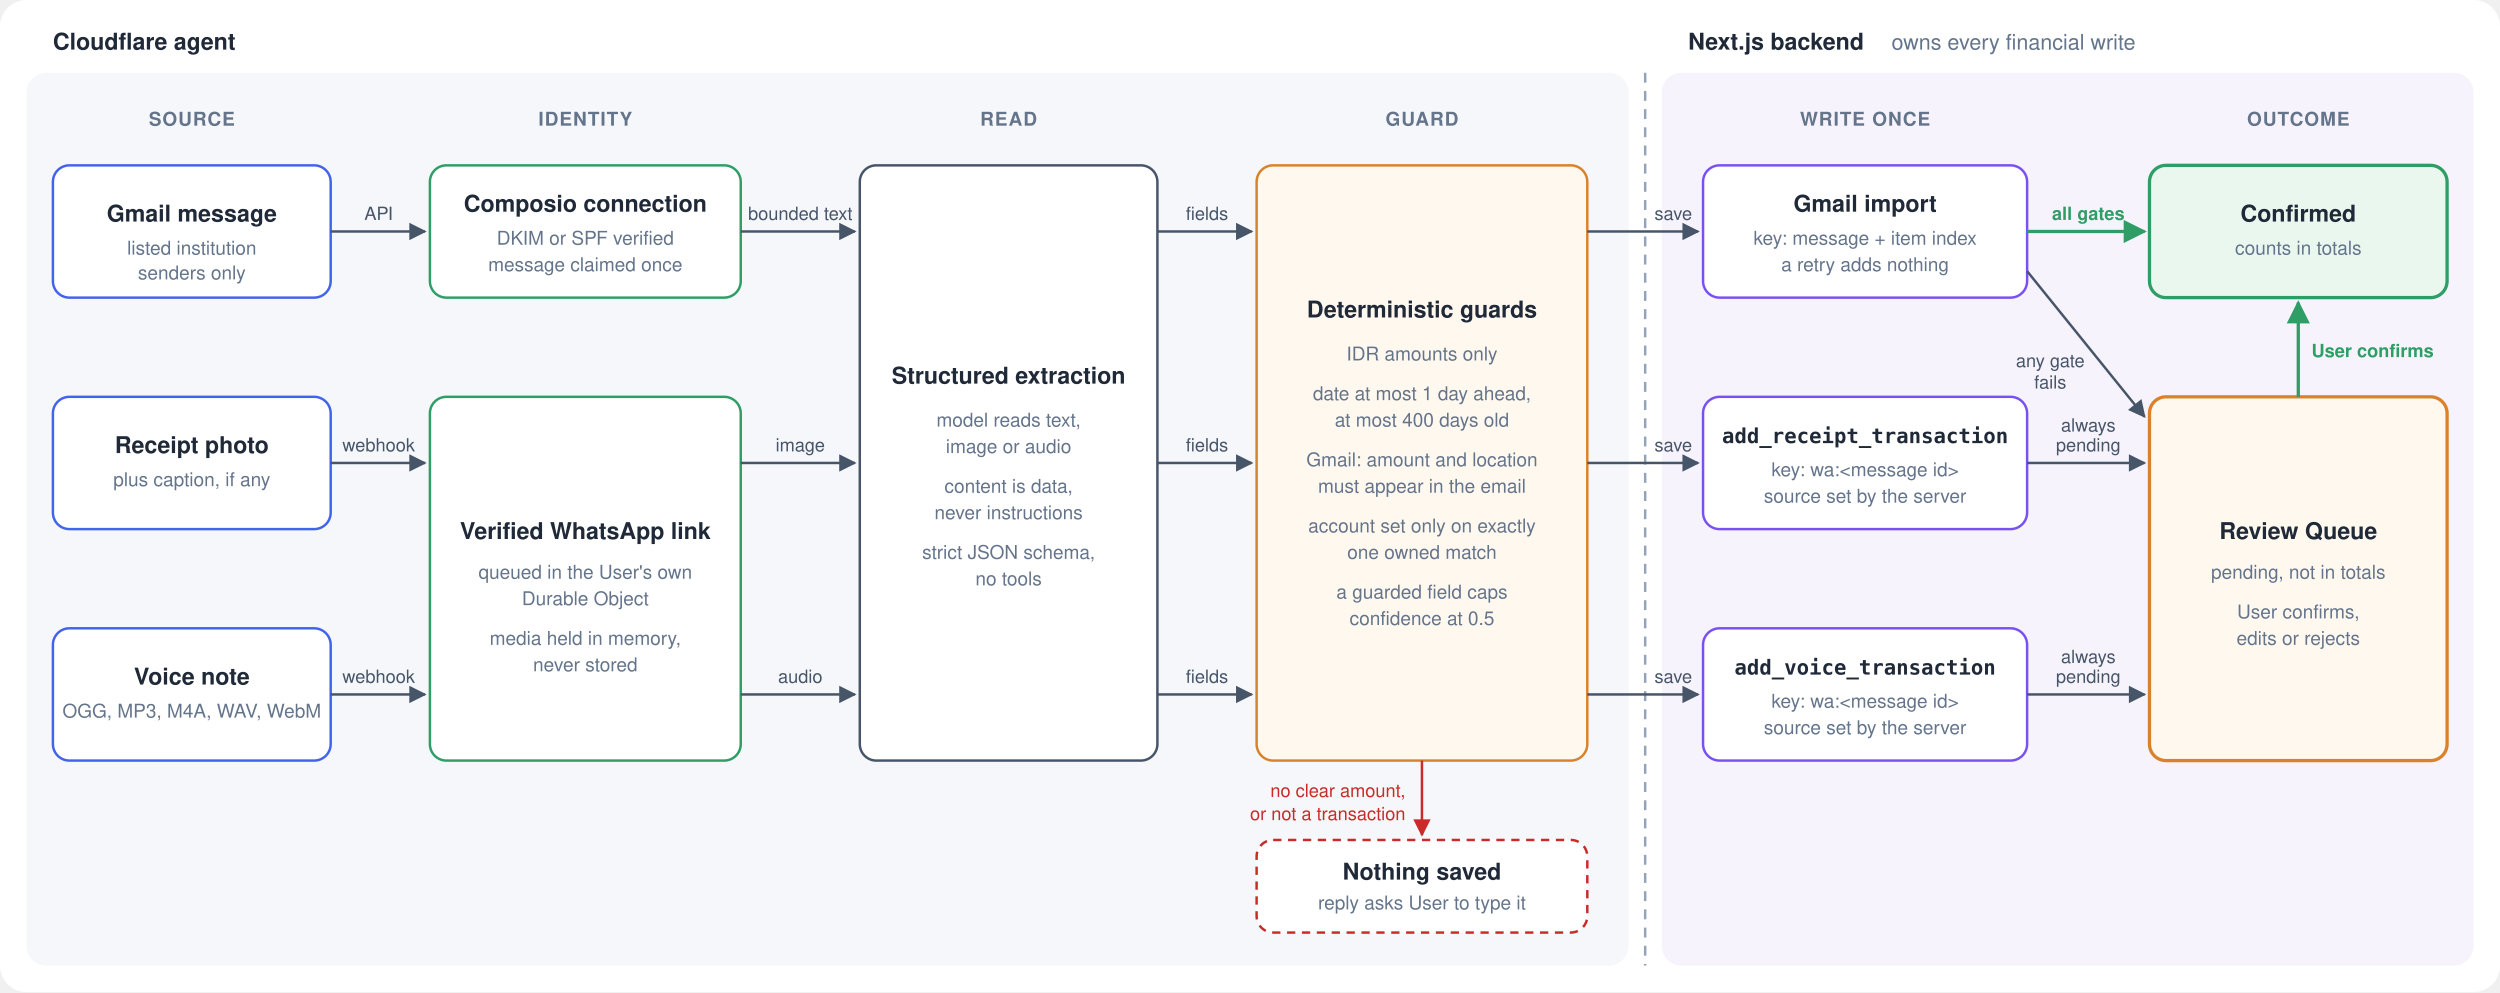
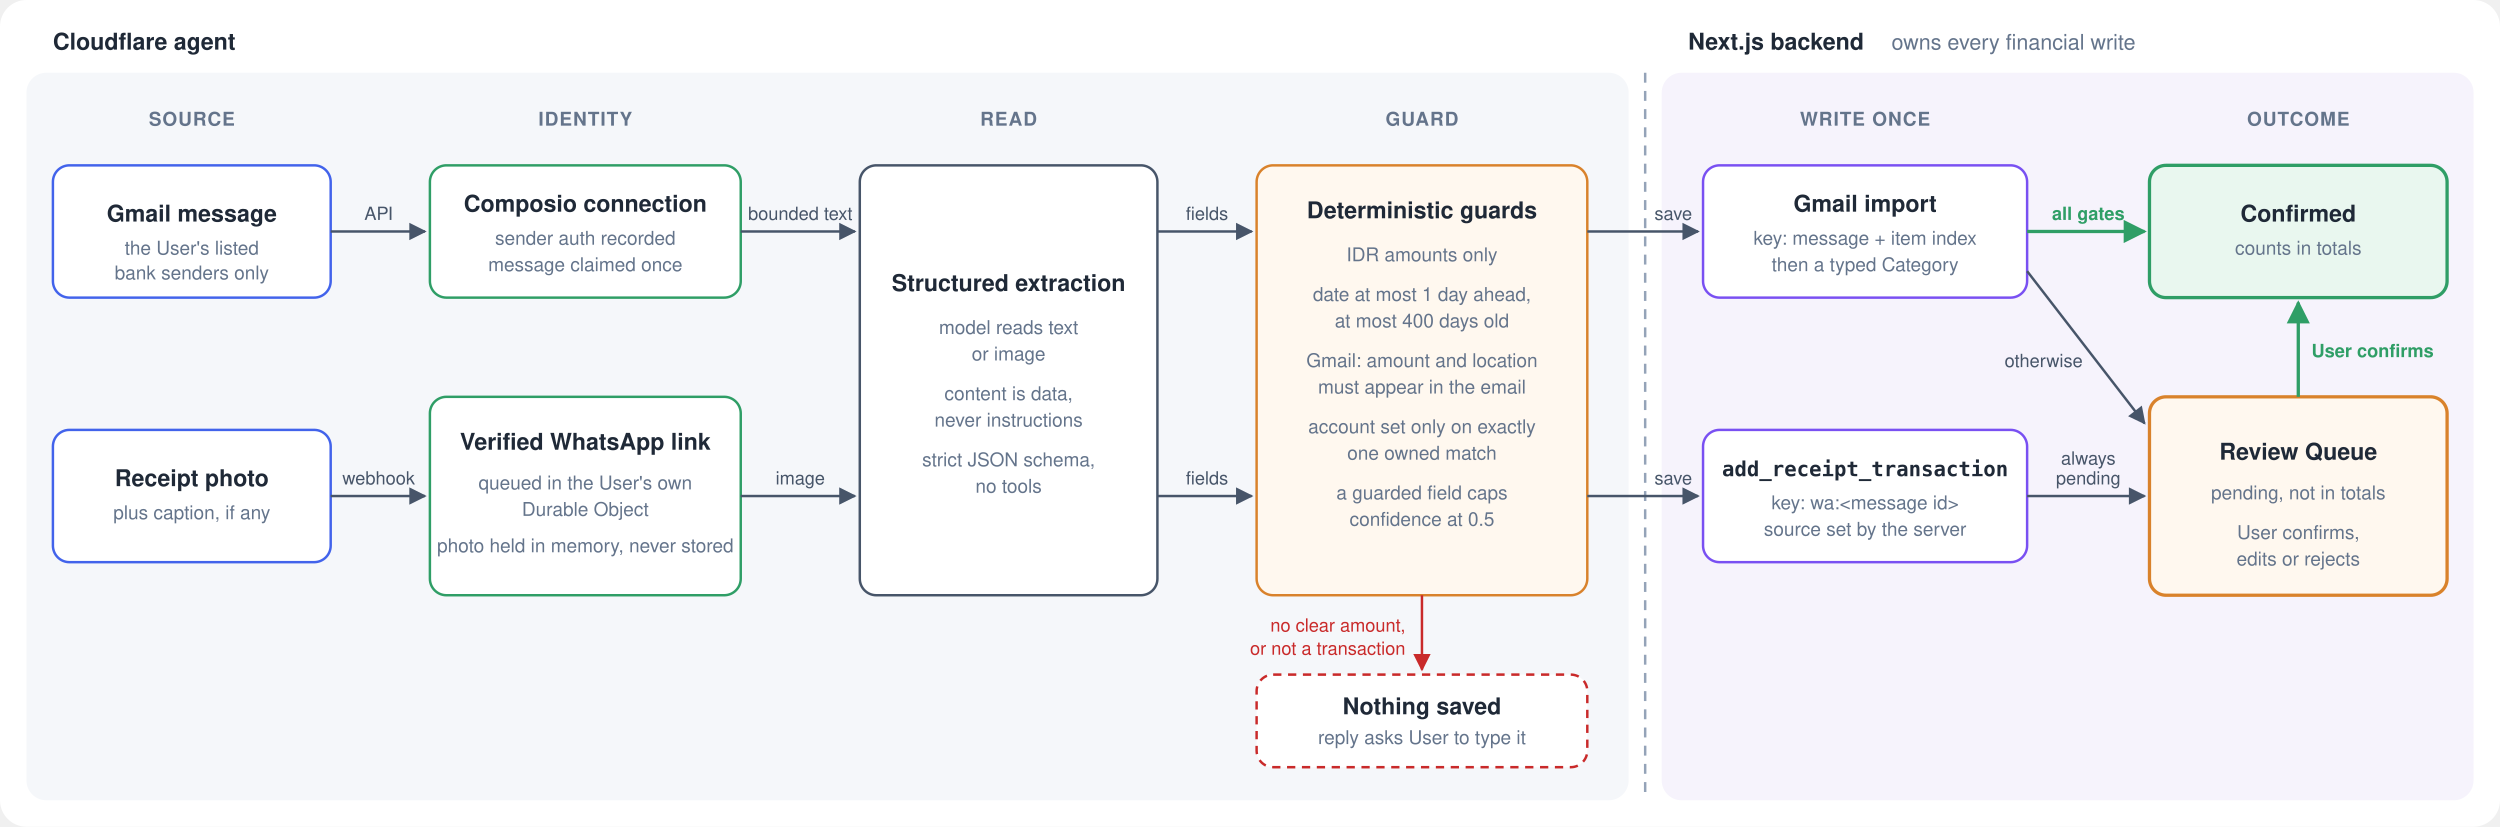
- <svg xmlns="http://www.w3.org/2000/svg" viewBox="0 0 1512 600" width="1512" height="600" role="img" aria-label="Gmail messages, WhatsApp receipt photos and voice notes pass identity checks, structured extraction and deterministic guards in the Cloudflare agent, then cross into the Next.js backend through idempotent writes. Only a Gmail item that passes every auto-confirm gate is confirmed on import; all other items wait in the Review Queue until the User confirms them.">
+ <svg xmlns="http://www.w3.org/2000/svg" viewBox="0 0 1512 500" width="1512" height="500" role="img" aria-label="Gmail messages and WhatsApp receipt photos pass identity checks, structured extraction and deterministic guards in the Cloudflare agent, then cross into the Next.js backend through idempotent writes. Only a complete, owned Gmail import whose extraction and category scores are both at least 0.5 is confirmed on import; all other items wait in the Review Queue until the User confirms them.">
  <defs>
    <marker id="arrow" viewBox="0 0 10 10" refX="9" refY="5" markerWidth="7" markerHeight="7" orient="auto-start-reverse">
      <path d="M0 0 L10 5 L0 10 z" fill="#475569" />
    </marker>
    <marker id="arrow-green" viewBox="0 0 10 10" refX="9" refY="5" markerWidth="7" markerHeight="7" orient="auto-start-reverse">
      <path d="M0 0 L10 5 L0 10 z" fill="#2f9e66" />
    </marker>
    <marker id="arrow-red" viewBox="0 0 10 10" refX="9" refY="5" markerWidth="7" markerHeight="7" orient="auto-start-reverse">
      <path d="M0 0 L10 5 L0 10 z" fill="#c92a2a" />
    </marker>
  </defs>
  <g font-family="'Nunito Sans', -apple-system, 'Segoe UI', Helvetica, Arial, sans-serif" font-size="13" fill="#1f2937">
-     <rect width="1512" height="600" rx="16" fill="#ffffff" />
-     <rect x="16" y="44" width="969" height="540" rx="12" fill="#f5f7fa" />
-     <rect x="1005" y="44" width="491" height="540" rx="12" fill="#f6f3fc" />
+     <rect width="1512" height="500" rx="16" fill="#ffffff" />
+     <rect x="16" y="44" width="969" height="440" rx="12" fill="#f5f7fa" />
+     <rect x="1005" y="44" width="491" height="440" rx="12" fill="#f6f3fc" />
    <text x="32" y="30" font-size="14" font-weight="700">Cloudflare agent</text>
    <text x="1021" y="30" font-size="14" font-weight="700">Next.js backend</text>
    <text x="1144" y="30" font-size="13" fill="#64748b">owns every financial write</text>
-     <line x1="995" y1="44" x2="995" y2="584" stroke="#94a3b8" stroke-width="1.5" stroke-dasharray="6 5" />
+     <line x1="995" y1="44" x2="995" y2="484" stroke="#94a3b8" stroke-width="1.5" stroke-dasharray="6 5" />
    <g font-size="11.5" font-weight="700" fill="#64748b" text-anchor="middle" letter-spacing="0.6">
      <text x="116" y="76">SOURCE</text>
      <text x="354" y="76">IDENTITY</text>
      <text x="610" y="76">READ</text>
      <text x="860" y="76">GUARD</text>
      <text x="1128" y="76">WRITE ONCE</text>
      <text x="1390" y="76">OUTCOME</text>
    </g>
    <g fill="#ffffff" stroke="#4263eb" stroke-width="1.5">
      <rect x="32" y="100" width="168" height="80" rx="10" />
-       <rect x="32" y="240" width="168" height="80" rx="10" />
-       <rect x="32" y="380" width="168" height="80" rx="10" />
+       <rect x="32" y="260" width="168" height="80" rx="10" />
    </g>
    <g text-anchor="middle">
      <text x="116" y="134" font-size="14" font-weight="700">Gmail message</text>
-       <text x="116" y="154" font-size="11.5" fill="#64748b">listed institution</text>
-       <text x="116" y="169" font-size="11.5" fill="#64748b">senders only</text>
-       <text x="116" y="274" font-size="14" font-weight="700">Receipt photo</text>
-       <text x="116" y="294" font-size="11.5" fill="#64748b">plus caption, if any</text>
-       <text x="116" y="414" font-size="14" font-weight="700">Voice note</text>
-       <text x="116" y="434" font-size="11.5" fill="#64748b">OGG, MP3, M4A, WAV, WebM</text>
+       <text x="116" y="154" font-size="11.5" fill="#64748b">the User's listed</text>
+       <text x="116" y="169" font-size="11.5" fill="#64748b">bank senders only</text>
+       <text x="116" y="294" font-size="14" font-weight="700">Receipt photo</text>
+       <text x="116" y="314" font-size="11.5" fill="#64748b">plus caption, if any</text>
    </g>
    <g fill="#ffffff" stroke="#2f9e66" stroke-width="1.5">
      <rect x="260" y="100" width="188" height="80" rx="10" />
-       <rect x="260" y="240" width="188" height="220" rx="10" />
+       <rect x="260" y="240" width="188" height="120" rx="10" />
    </g>
    <g text-anchor="middle">
      <text x="354" y="128" font-size="14" font-weight="700">Composio connection</text>
-       <text x="354" y="148" font-size="11.5" fill="#64748b">DKIM or SPF verified</text>
+       <text x="354" y="148" font-size="11.5" fill="#64748b">sender auth recorded</text>
      <text x="354" y="164" font-size="11.5" fill="#64748b">message claimed once</text>
-       <text x="354" y="326" font-size="14" font-weight="700">Verified WhatsApp link</text>
-       <text x="354" y="350" font-size="11.5" fill="#64748b">queued in the User's own</text>
-       <text x="354" y="366" font-size="11.5" fill="#64748b">Durable Object</text>
-       <text x="354" y="390" font-size="11.5" fill="#64748b">media held in memory,</text>
-       <text x="354" y="406" font-size="11.5" fill="#64748b">never stored</text>
+       <text x="354" y="272" font-size="14" font-weight="700">Verified WhatsApp link</text>
+       <text x="354" y="296" font-size="11.5" fill="#64748b">queued in the User's own</text>
+       <text x="354" y="312" font-size="11.5" fill="#64748b">Durable Object</text>
+       <text x="354" y="334" font-size="11.5" fill="#64748b">photo held in memory, never stored</text>
    </g>
-     <rect x="520" y="100" width="180" height="360" rx="10" fill="#ffffff" stroke="#475569" stroke-width="1.5" />
+     <rect x="520" y="100" width="180" height="260" rx="10" fill="#ffffff" stroke="#475569" stroke-width="1.5" />
    <g text-anchor="middle">
-       <text x="610" y="232" font-size="14" font-weight="700">Structured extraction</text>
-       <text x="610" y="258" font-size="11.5" fill="#64748b">model reads text,</text>
-       <text x="610" y="274" font-size="11.5" fill="#64748b">image or audio</text>
-       <text x="610" y="298" font-size="11.5" fill="#64748b">content is data,</text>
-       <text x="610" y="314" font-size="11.5" fill="#64748b">never instructions</text>
-       <text x="610" y="338" font-size="11.5" fill="#64748b">strict JSON schema,</text>
-       <text x="610" y="354" font-size="11.5" fill="#64748b">no tools</text>
+       <text x="610" y="176" font-size="14" font-weight="700">Structured extraction</text>
+       <text x="610" y="202" font-size="11.5" fill="#64748b">model reads text</text>
+       <text x="610" y="218" font-size="11.5" fill="#64748b">or image</text>
+       <text x="610" y="242" font-size="11.5" fill="#64748b">content is data,</text>
+       <text x="610" y="258" font-size="11.5" fill="#64748b">never instructions</text>
+       <text x="610" y="282" font-size="11.5" fill="#64748b">strict JSON schema,</text>
+       <text x="610" y="298" font-size="11.5" fill="#64748b">no tools</text>
    </g>
-     <rect x="760" y="100" width="200" height="360" rx="10" fill="#fff8ef" stroke="#d9822b" stroke-width="1.5" />
+     <rect x="760" y="100" width="200" height="260" rx="10" fill="#fff8ef" stroke="#d9822b" stroke-width="1.5" />
    <g text-anchor="middle">
-       <text x="860" y="192" font-size="14" font-weight="700">Deterministic guards</text>
-       <text x="860" y="218" font-size="11.5" fill="#64748b">IDR amounts only</text>
-       <text x="860" y="242" font-size="11.5" fill="#64748b">date at most 1 day ahead,</text>
-       <text x="860" y="258" font-size="11.5" fill="#64748b">at most 400 days old</text>
-       <text x="860" y="282" font-size="11.5" fill="#64748b">Gmail: amount and location</text>
-       <text x="860" y="298" font-size="11.5" fill="#64748b">must appear in the email</text>
-       <text x="860" y="322" font-size="11.5" fill="#64748b">account set only on exactly</text>
-       <text x="860" y="338" font-size="11.5" fill="#64748b">one owned match</text>
-       <text x="860" y="362" font-size="11.5" fill="#64748b">a guarded field caps</text>
-       <text x="860" y="378" font-size="11.5" fill="#64748b">confidence at 0.5</text>
+       <text x="860" y="132" font-size="14" font-weight="700">Deterministic guards</text>
+       <text x="860" y="158" font-size="11.5" fill="#64748b">IDR amounts only</text>
+       <text x="860" y="182" font-size="11.5" fill="#64748b">date at most 1 day ahead,</text>
+       <text x="860" y="198" font-size="11.5" fill="#64748b">at most 400 days old</text>
+       <text x="860" y="222" font-size="11.5" fill="#64748b">Gmail: amount and location</text>
+       <text x="860" y="238" font-size="11.5" fill="#64748b">must appear in the email</text>
+       <text x="860" y="262" font-size="11.5" fill="#64748b">account set only on exactly</text>
+       <text x="860" y="278" font-size="11.5" fill="#64748b">one owned match</text>
+       <text x="860" y="302" font-size="11.5" fill="#64748b">a guarded field caps</text>
+       <text x="860" y="318" font-size="11.5" fill="#64748b">confidence at 0.5</text>
    </g>
-     <rect x="760" y="508" width="200" height="56" rx="10" fill="#ffffff" stroke="#c92a2a" stroke-width="1.5" stroke-dasharray="5 4" />
-     <text x="860" y="532" text-anchor="middle" font-size="14" font-weight="700">Nothing saved</text>
-     <text x="860" y="550" text-anchor="middle" font-size="11.5" fill="#64748b">reply asks User to type it</text>
+     <rect x="760" y="408" width="200" height="56" rx="10" fill="#ffffff" stroke="#c92a2a" stroke-width="1.5" stroke-dasharray="5 4" />
+     <text x="860" y="432" text-anchor="middle" font-size="14" font-weight="700">Nothing saved</text>
+     <text x="860" y="450" text-anchor="middle" font-size="11.5" fill="#64748b">reply asks User to type it</text>
    <g fill="#ffffff" stroke="#7950f2" stroke-width="1.5">
      <rect x="1030" y="100" width="196" height="80" rx="10" />
-       <rect x="1030" y="240" width="196" height="80" rx="10" />
-       <rect x="1030" y="380" width="196" height="80" rx="10" />
+       <rect x="1030" y="260" width="196" height="80" rx="10" />
    </g>
    <g text-anchor="middle">
      <text x="1128" y="128" font-size="14" font-weight="700">Gmail import</text>
      <text x="1128" y="148" font-size="11.5" fill="#64748b">key: message + item index</text>
-       <text x="1128" y="164" font-size="11.5" fill="#64748b">a retry adds nothing</text>
-       <text x="1128" y="268" font-size="12.5" font-weight="700" font-family="ui-monospace, SFMono-Regular, Menlo, Consolas, monospace">add_receipt_transaction</text>
-       <text x="1128" y="288" font-size="11.5" fill="#64748b">key: wa:&lt;message id&gt;</text>
-       <text x="1128" y="304" font-size="11.5" fill="#64748b">source set by the server</text>
-       <text x="1128" y="408" font-size="12.5" font-weight="700" font-family="ui-monospace, SFMono-Regular, Menlo, Consolas, monospace">add_voice_transaction</text>
-       <text x="1128" y="428" font-size="11.5" fill="#64748b">key: wa:&lt;message id&gt;</text>
-       <text x="1128" y="444" font-size="11.5" fill="#64748b">source set by the server</text>
+       <text x="1128" y="164" font-size="11.5" fill="#64748b">then a typed Category</text>
+       <text x="1128" y="288" font-size="12.5" font-weight="700" font-family="ui-monospace, SFMono-Regular, Menlo, Consolas, monospace">add_receipt_transaction</text>
+       <text x="1128" y="308" font-size="11.5" fill="#64748b">key: wa:&lt;message id&gt;</text>
+       <text x="1128" y="324" font-size="11.5" fill="#64748b">source set by the server</text>
    </g>
    <rect x="1300" y="100" width="180" height="80" rx="10" fill="#e9f7ef" stroke="#2f9e66" stroke-width="2" />
    <text x="1390" y="134" text-anchor="middle" font-size="14" font-weight="700">Confirmed</text>
    <text x="1390" y="154" text-anchor="middle" font-size="11.5" fill="#64748b">counts in totals</text>
-     <rect x="1300" y="240" width="180" height="220" rx="10" fill="#fff8ef" stroke="#d9822b" stroke-width="2" />
+     <rect x="1300" y="240" width="180" height="120" rx="10" fill="#fff8ef" stroke="#d9822b" stroke-width="2" />
    <g text-anchor="middle">
-       <text x="1390" y="326" font-size="14" font-weight="700">Review Queue</text>
-       <text x="1390" y="350" font-size="11.5" fill="#64748b">pending, not in totals</text>
-       <text x="1390" y="374" font-size="11.5" fill="#64748b">User confirms,</text>
-       <text x="1390" y="390" font-size="11.5" fill="#64748b">edits or rejects</text>
+       <text x="1390" y="278" font-size="14" font-weight="700">Review Queue</text>
+       <text x="1390" y="302" font-size="11.5" fill="#64748b">pending, not in totals</text>
+       <text x="1390" y="326" font-size="11.5" fill="#64748b">User confirms,</text>
+       <text x="1390" y="342" font-size="11.5" fill="#64748b">edits or rejects</text>
    </g>
    <g stroke="#475569" stroke-width="1.5" fill="none" marker-end="url(#arrow)">
      <line x1="200" y1="140" x2="257" y2="140" />
-       <line x1="200" y1="280" x2="257" y2="280" />
-       <line x1="200" y1="420" x2="257" y2="420" />
+       <line x1="200" y1="300" x2="257" y2="300" />
      <line x1="448" y1="140" x2="517" y2="140" />
-       <line x1="448" y1="280" x2="517" y2="280" />
-       <line x1="448" y1="420" x2="517" y2="420" />
+       <line x1="448" y1="300" x2="517" y2="300" />
      <line x1="700" y1="140" x2="757" y2="140" />
-       <line x1="700" y1="280" x2="757" y2="280" />
-       <line x1="700" y1="420" x2="757" y2="420" />
+       <line x1="700" y1="300" x2="757" y2="300" />
      <line x1="960" y1="140" x2="1027" y2="140" />
-       <line x1="960" y1="280" x2="1027" y2="280" />
-       <line x1="960" y1="420" x2="1027" y2="420" />
-       <line x1="1226" y1="164" x2="1297" y2="252" />
-       <line x1="1226" y1="280" x2="1297" y2="280" />
-       <line x1="1226" y1="420" x2="1297" y2="420" />
+       <line x1="960" y1="300" x2="1027" y2="300" />
+       <line x1="1226" y1="164" x2="1297" y2="256" />
+       <line x1="1226" y1="300" x2="1297" y2="300" />
    </g>
    <line x1="1226" y1="140" x2="1297" y2="140" stroke="#2f9e66" stroke-width="2" marker-end="url(#arrow-green)" />
    <line x1="1390" y1="240" x2="1390" y2="183" stroke="#2f9e66" stroke-width="2" marker-end="url(#arrow-green)" />
-     <line x1="860" y1="460" x2="860" y2="505" stroke="#c92a2a" stroke-width="1.5" marker-end="url(#arrow-red)" />
+     <line x1="860" y1="360" x2="860" y2="405" stroke="#c92a2a" stroke-width="1.5" marker-end="url(#arrow-red)" />
    <g font-size="11" fill="#475569" text-anchor="middle">
      <text x="229" y="133">API</text>
-       <text x="229" y="273">webhook</text>
-       <text x="229" y="413">webhook</text>
+       <text x="229" y="293">webhook</text>
      <text x="484" y="133">bounded text</text>
-       <text x="484" y="273">image</text>
-       <text x="484" y="413">audio</text>
+       <text x="484" y="293">image</text>
      <text x="730" y="133">fields</text>
-       <text x="730" y="273">fields</text>
-       <text x="730" y="413">fields</text>
+       <text x="730" y="293">fields</text>
      <text x="1012" y="133">save</text>
-       <text x="1012" y="273">save</text>
-       <text x="1012" y="413">save</text>
-       <text x="1263" y="261">always</text>
-       <text x="1263" y="401">always</text>
-       <text x="1263" y="273">pending</text>
-       <text x="1263" y="413">pending</text>
+       <text x="1012" y="293">save</text>
+       <text x="1263" y="281">always</text>
+       <text x="1263" y="293">pending</text>
    </g>
    <text x="1263" y="133" font-size="11" fill="#2f9e66" font-weight="700" text-anchor="middle">all gates</text>
-     <text x="1240" y="222" font-size="11" fill="#475569" text-anchor="middle">any gate</text>
-     <text x="1240" y="235" font-size="11" fill="#475569" text-anchor="middle">fails</text>
+     <text x="1236" y="222" font-size="11" fill="#475569" text-anchor="middle">otherwise</text>
    <text x="1398" y="216" font-size="11" fill="#2f9e66" font-weight="700">User confirms</text>
-     <text x="850" y="482" font-size="11" fill="#c92a2a" text-anchor="end">no clear amount,</text>
-     <text x="850" y="496" font-size="11" fill="#c92a2a" text-anchor="end">or not a transaction</text>
+     <text x="850" y="382" font-size="11" fill="#c92a2a" text-anchor="end">no clear amount,</text>
+     <text x="850" y="396" font-size="11" fill="#c92a2a" text-anchor="end">or not a transaction</text>
  </g>
</svg>
